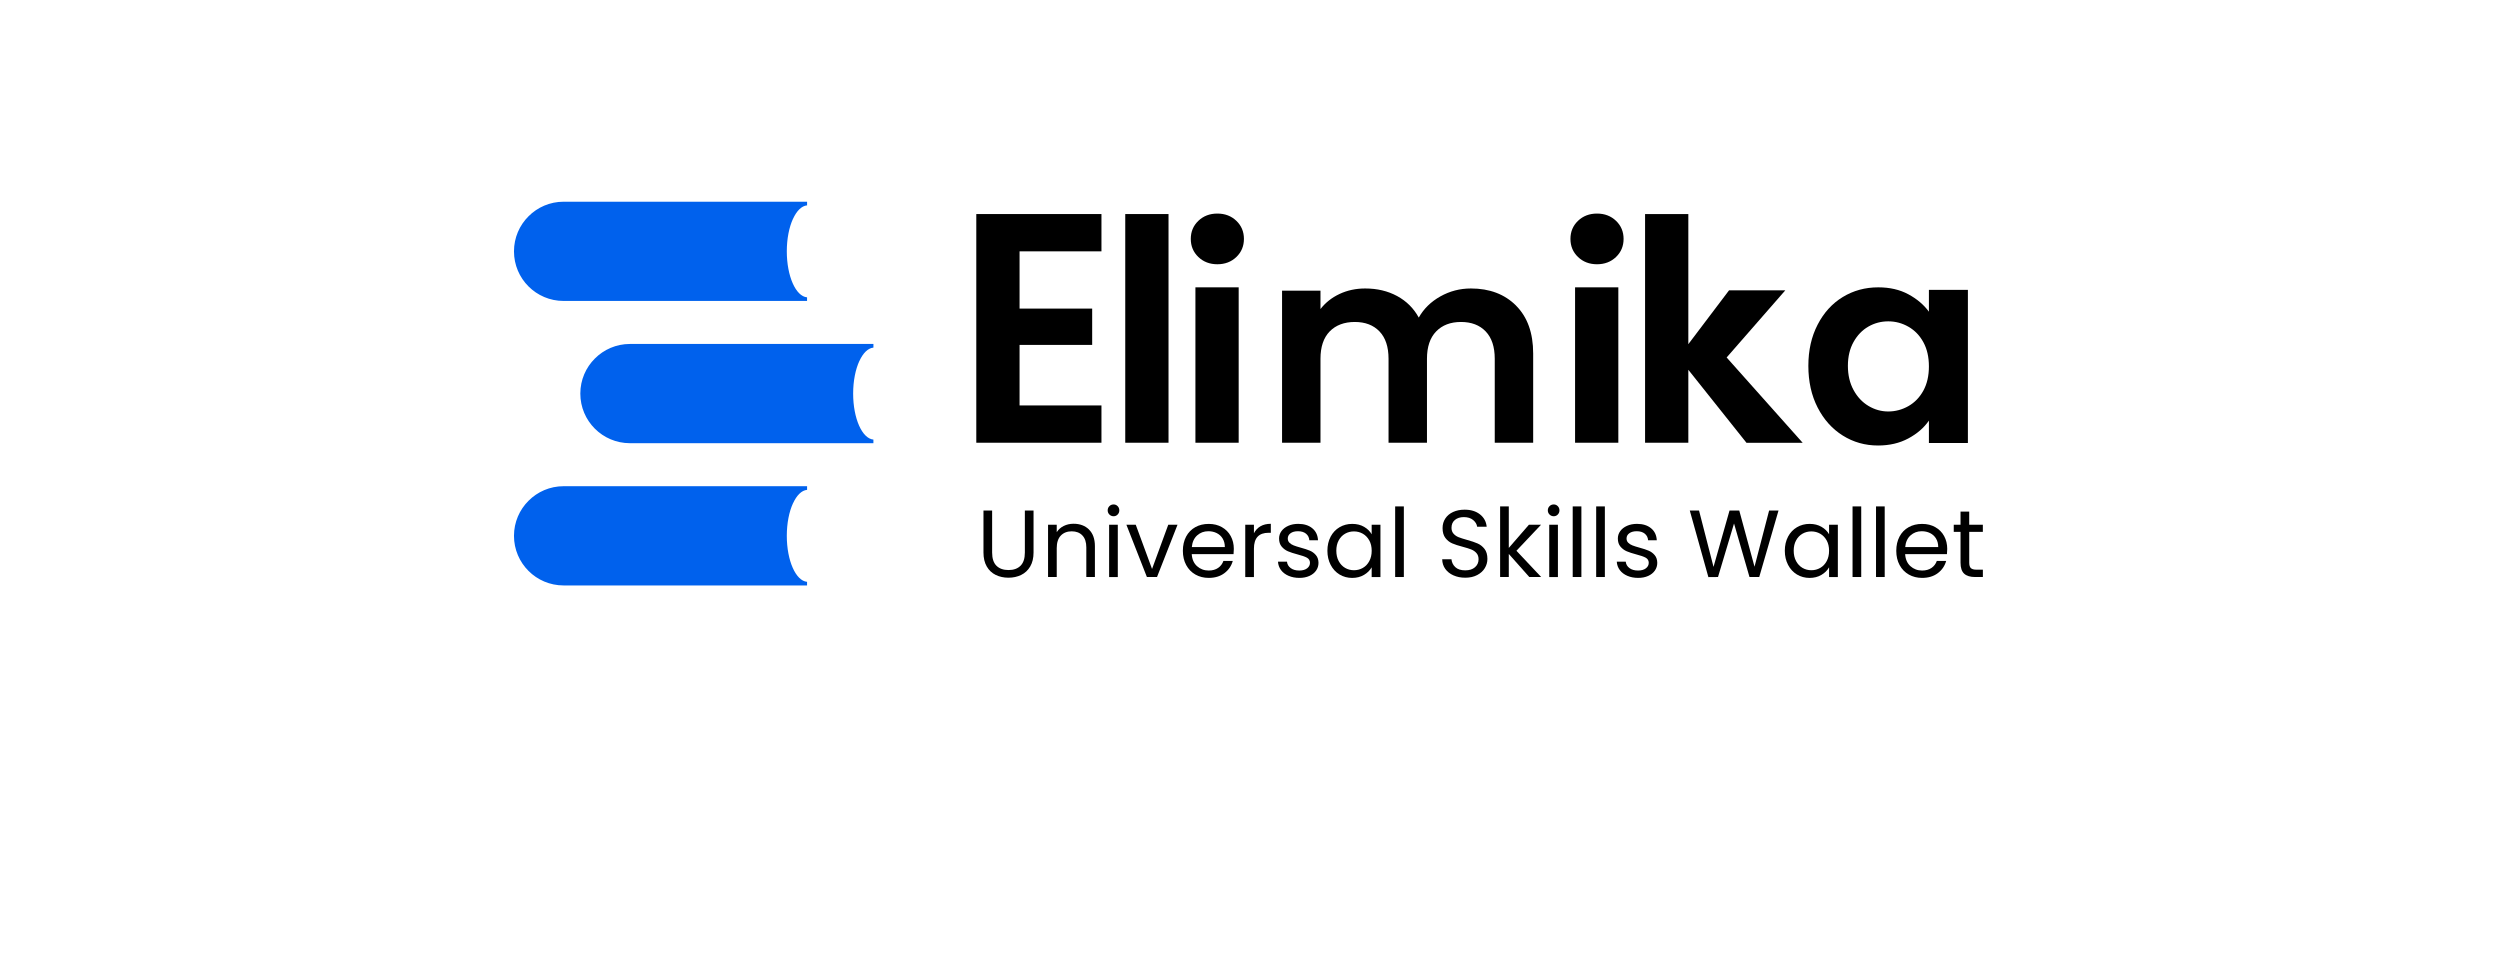
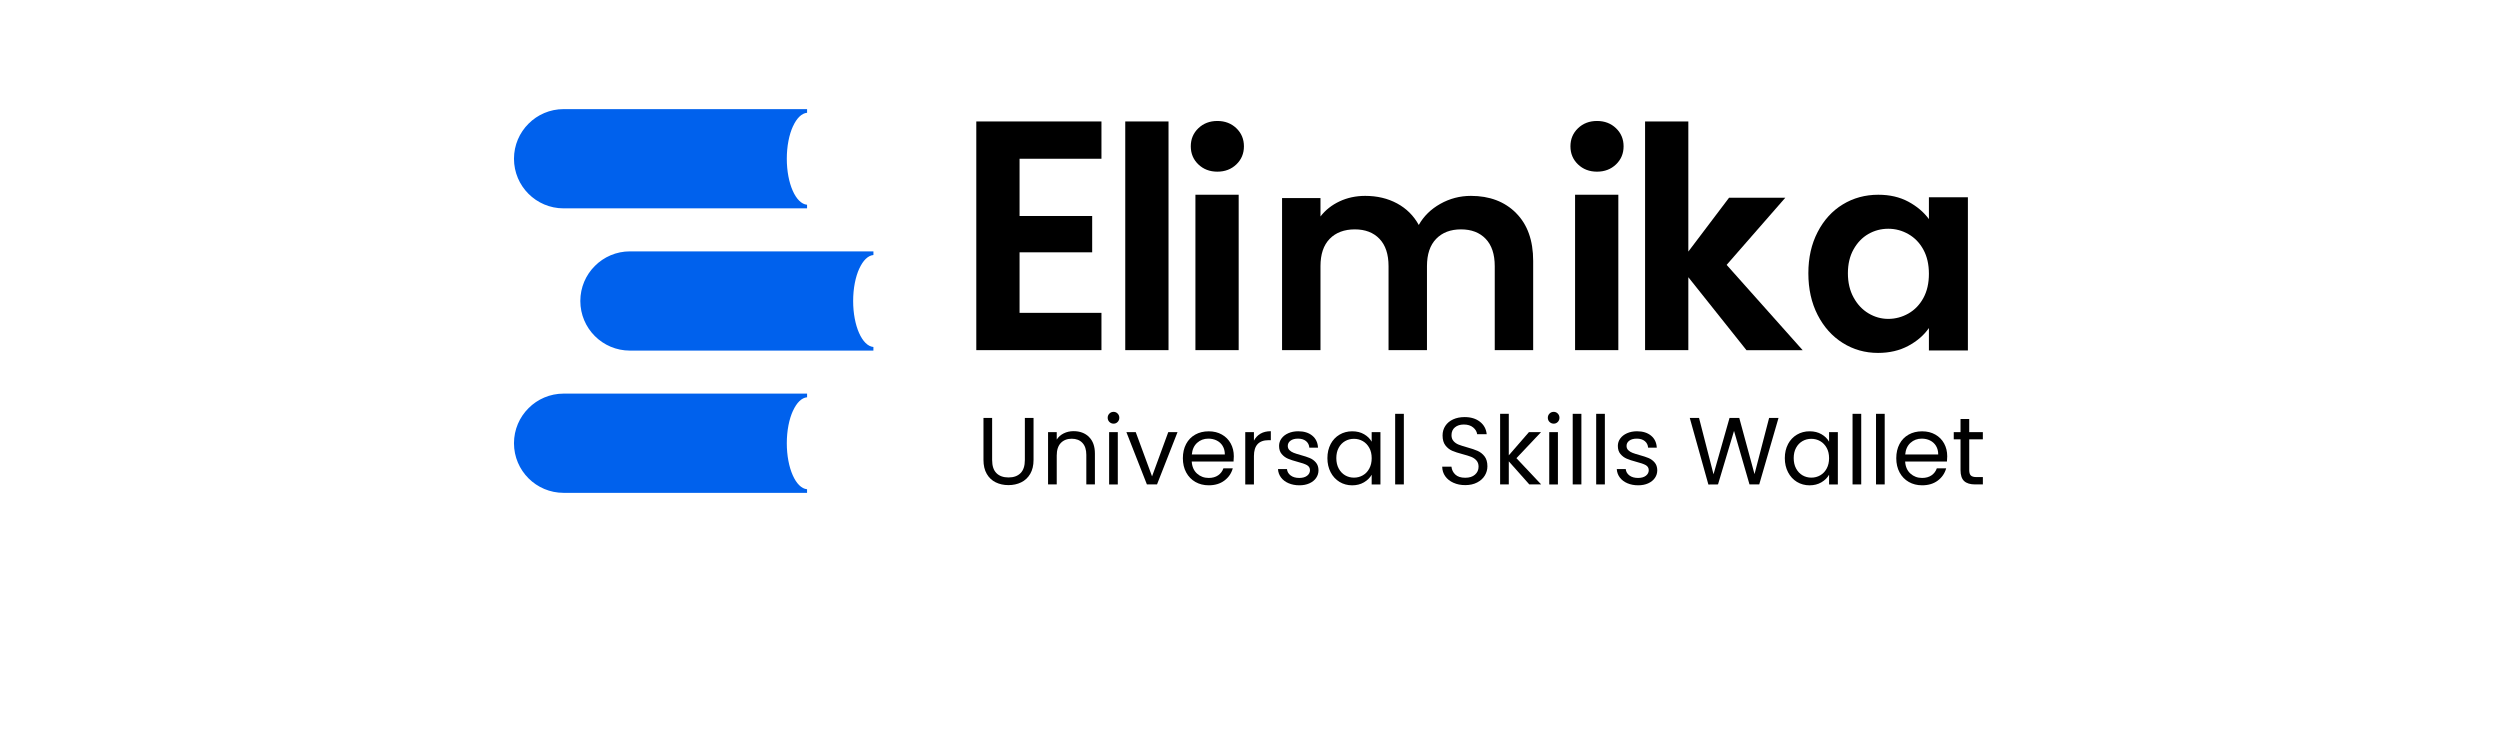
- <svg xmlns="http://www.w3.org/2000/svg" id="Layer_1" data-name="Layer 1" viewBox="0 360 1080 420">
+ <svg xmlns="http://www.w3.org/2000/svg" id="Layer_1" data-name="Layer 1" viewBox="0 400 1080 320">
  <defs>
    <style>
      .cls-1 {
        fill: #0061ed;
      }
    </style>
  </defs>
  <g>
    <path d="M440.45,468.58v24.73h31.37v15.69h-31.37v26.15h35.38v16.11h-54.07v-98.79h54.07v16.11h-35.38Z" />
    <path d="M504.8,452.47v98.79h-18.69v-98.79h18.69Z" />
    <path d="M654.92,492.02c4.94,4.94,7.41,11.84,7.41,20.7v38.55h-16.6v-36.29c0-5.14-1.3-9.07-3.91-11.8-2.61-2.73-6.17-4.09-10.67-4.09s-8.09,1.36-10.73,4.09c-2.65,2.73-3.97,6.66-3.97,11.8v36.29h-16.6v-36.29c0-5.14-1.3-9.07-3.91-11.8-2.61-2.73-6.17-4.09-10.67-4.09s-8.2,1.36-10.85,4.09c-2.65,2.73-3.97,6.66-3.97,11.8v36.29h-16.6v-65.71h16.6v7.95c2.14-2.77,4.88-4.94,8.24-6.52,3.36-1.58,7.06-2.37,11.09-2.37,5.14,0,9.73,1.09,13.76,3.26,4.03,2.18,7.16,5.28,9.37,9.31,2.13-3.8,5.24-6.84,9.31-9.13,4.07-2.29,8.48-3.44,13.22-3.44,8.06,0,14.57,2.47,19.51,7.41Z" />
    <path d="M517.69,471.02c-2.18-2.09-3.27-4.69-3.27-7.81s1.09-5.72,3.27-7.81c2.18-2.09,4.92-3.14,8.21-3.14s6.03,1.05,8.21,3.14c2.18,2.09,3.27,4.7,3.27,7.81s-1.09,5.72-3.27,7.81c-2.18,2.09-4.92,3.14-8.21,3.14s-6.03-1.05-8.21-3.14ZM535.11,484.13v67.13h-18.69v-67.13h18.69Z" />
    <path d="M681.7,471.02c-2.18-2.09-3.27-4.69-3.27-7.81s1.09-5.72,3.27-7.81c2.18-2.09,4.92-3.14,8.21-3.14s6.03,1.05,8.21,3.14c2.18,2.09,3.27,4.7,3.27,7.81s-1.09,5.72-3.27,7.81c-2.18,2.09-4.92,3.14-8.21,3.14s-6.03-1.05-8.21-3.14ZM699.12,484.13v67.13h-18.69v-67.13h18.69Z" />
    <path d="M754.46,551.26l-25.1-31.51v31.51h-18.69v-98.79h18.69v56.21l17.6-23.27h24.3l-25.35,29.02,32.84,36.85h-24.3Z" />
    <path d="M785.21,500.26c2.67-5.18,6.29-9.16,10.87-11.95,4.58-2.79,9.69-4.18,15.35-4.18,4.94,0,9.26,1,12.96,2.99,3.7,1.99,6.67,4.5,8.9,7.53v-9.44h16.84v66.18h-16.84v-9.68c-2.15,3.11-5.12,5.67-8.9,7.7-3.78,2.03-8.14,3.05-13.08,3.05-5.58,0-10.65-1.43-15.23-4.3-4.58-2.87-8.2-6.91-10.87-12.12-2.67-5.22-4-11.21-4-17.98s1.33-12.62,4-17.8ZM830.9,507.84c-1.59-2.91-3.74-5.14-6.45-6.69-2.71-1.55-5.61-2.33-8.72-2.33s-5.97.76-8.6,2.27c-2.63,1.51-4.76,3.72-6.39,6.63-1.63,2.91-2.45,6.35-2.45,10.33s.82,7.47,2.45,10.45c1.63,2.99,3.78,5.28,6.45,6.87,2.67,1.59,5.51,2.39,8.54,2.39s6.01-.78,8.72-2.33c2.71-1.55,4.86-3.78,6.45-6.69,1.59-2.91,2.39-6.39,2.39-10.45s-.8-7.54-2.39-10.45Z" />
  </g>
  <g>
    <path class="cls-1" d="M342.57,454.53c-1.65,3.59-2.67,8.55-2.67,14.05,0,10.71,3.88,19.45,8.75,19.87v1.56h-105.18c-11.84,0-21.43-9.59-21.43-21.43,0-5.92,2.4-11.28,6.29-15.15,3.86-3.88,9.23-6.29,15.15-6.29h105.18v1.58c-2.38.21-4.5,2.38-6.07,5.8Z" />
    <path class="cls-1" d="M371.23,515.98c-1.65,3.59-2.67,8.55-2.67,14.05,0,10.71,3.88,19.45,8.75,19.87v1.56h-105.18c-11.84,0-21.43-9.59-21.43-21.43,0-5.92,2.4-11.28,6.29-15.15,3.86-3.88,9.23-6.29,15.15-6.29h105.18v1.58c-2.38.21-4.5,2.38-6.07,5.8Z" />
    <path class="cls-1" d="M342.57,577.43c-1.65,3.59-2.67,8.55-2.67,14.05,0,10.71,3.88,19.45,8.75,19.87v1.56h-105.18c-11.84,0-21.43-9.59-21.43-21.43,0-5.92,2.4-11.28,6.29-15.15,3.86-3.88,9.23-6.29,15.15-6.29h105.18v1.58c-2.38.21-4.5,2.38-6.07,5.8Z" />
  </g>
  <g>
    <path d="M428.6,580.54v18.18c0,2.56.62,4.45,1.88,5.69,1.25,1.24,2.99,1.85,5.21,1.85s3.92-.62,5.17-1.85c1.25-1.24,1.88-3.13,1.88-5.69v-18.18h3.75v18.14c0,2.39-.48,4.4-1.44,6.04-.96,1.64-2.26,2.85-3.9,3.65-1.64.8-3.47,1.2-5.5,1.2s-3.87-.4-5.5-1.2c-1.63-.8-2.93-2.01-3.87-3.65-.95-1.63-1.42-3.65-1.42-6.04v-18.14h3.75Z" />
    <path d="M470.44,588.77c1.7,1.66,2.56,4.06,2.56,7.19v13.31h-3.71v-12.78c0-2.25-.56-3.98-1.69-5.17-1.13-1.2-2.67-1.79-4.62-1.79s-3.55.62-4.72,1.85-1.75,3.04-1.75,5.4v12.49h-3.75v-22.59h3.75v3.21c.74-1.15,1.75-2.05,3.03-2.68,1.28-.63,2.69-.95,4.23-.95,2.75,0,4.97.83,6.68,2.49Z" />
    <path d="M479.26,582.28c-.49-.49-.74-1.1-.74-1.81s.25-1.32.74-1.81c.49-.5,1.1-.74,1.81-.74s1.27.25,1.75.74c.48.49.72,1.1.72,1.81s-.24,1.32-.72,1.81c-.48.5-1.06.74-1.75.74s-1.32-.25-1.81-.74ZM482.89,586.69v22.59h-3.75v-22.59h3.75Z" />
    <path d="M497.68,605.81l7.01-19.13h4l-8.86,22.59h-4.37l-8.86-22.59h4.04l7.05,19.13Z" />
    <path d="M532.88,599.38h-18.05c.14,2.23.9,3.96,2.29,5.21,1.39,1.25,3.07,1.88,5.05,1.88,1.62,0,2.97-.38,4.06-1.13,1.09-.75,1.85-1.76,2.29-3.03h4.04c-.6,2.17-1.81,3.94-3.63,5.3-1.81,1.36-4.07,2.04-6.76,2.04-2.14,0-4.06-.48-5.75-1.44s-3.02-2.33-3.98-4.1-1.44-3.83-1.44-6.16.47-4.38,1.4-6.14c.93-1.76,2.25-3.11,3.94-4.06,1.69-.95,3.63-1.42,5.83-1.42s4.04.47,5.69,1.4c1.65.93,2.92,2.22,3.81,3.85.89,1.63,1.34,3.48,1.34,5.54,0,.71-.04,1.47-.12,2.27ZM528.19,592.64c-.63-1.03-1.49-1.81-2.58-2.35-1.09-.54-2.29-.8-3.61-.8-1.9,0-3.51.61-4.84,1.81-1.33,1.21-2.1,2.88-2.29,5.03h14.26c0-1.43-.32-2.66-.95-3.69Z" />
    <path d="M544.53,587.35c1.22-.71,2.71-1.07,4.47-1.07v3.88h-.99c-4.2,0-6.31,2.28-6.31,6.84v12.28h-3.75v-22.59h3.75v3.67c.66-1.29,1.6-2.29,2.82-3.01Z" />
    <path d="M556.67,608.76c-1.37-.59-2.46-1.41-3.26-2.47-.8-1.06-1.24-2.27-1.32-3.65h3.88c.11,1.13.64,2.05,1.59,2.76.95.72,2.19,1.07,3.73,1.07,1.43,0,2.56-.32,3.38-.95.82-.63,1.24-1.43,1.24-2.39s-.44-1.72-1.32-2.21c-.88-.48-2.24-.95-4.08-1.42-1.68-.44-3.04-.89-4.1-1.34-1.06-.45-1.96-1.13-2.72-2.02-.76-.89-1.13-2.07-1.13-3.52,0-1.15.34-2.21,1.03-3.17.69-.96,1.66-1.72,2.93-2.29s2.71-.85,4.33-.85c2.5,0,4.52.63,6.06,1.9,1.54,1.26,2.36,3,2.47,5.19h-3.75c-.08-1.18-.56-2.13-1.42-2.84s-2.03-1.07-3.48-1.07c-1.35,0-2.42.29-3.21.87s-1.2,1.33-1.2,2.27c0,.74.24,1.35.72,1.83.48.48,1.08.87,1.81,1.15.73.29,1.74.61,3.03.97,1.62.44,2.94.87,3.96,1.3s1.89,1.06,2.62,1.92c.73.85,1.11,1.96,1.13,3.34,0,1.24-.34,2.35-1.03,3.34-.69.99-1.66,1.77-2.91,2.33-1.25.56-2.69.84-4.31.84-1.73,0-3.28-.3-4.66-.89Z" />
    <path d="M574.84,591.82c.93-1.74,2.22-3.1,3.85-4.06,1.63-.96,3.46-1.44,5.46-1.44s3.7.43,5.15,1.28c1.46.85,2.54,1.92,3.26,3.21v-4.12h3.79v22.59h-3.79v-4.2c-.74,1.32-1.85,2.41-3.32,3.28-1.47.87-3.18,1.3-5.13,1.3s-3.82-.5-5.44-1.48c-1.62-.99-2.9-2.38-3.83-4.16-.93-1.79-1.4-3.82-1.4-6.1s.47-4.33,1.4-6.08ZM591.54,593.49c-.69-1.26-1.61-2.23-2.78-2.91-1.17-.67-2.45-1.01-3.85-1.01s-2.68.33-3.83.99c-1.15.66-2.08,1.62-2.76,2.88-.69,1.26-1.03,2.75-1.03,4.45s.34,3.24,1.03,4.51c.69,1.28,1.61,2.25,2.76,2.93,1.15.67,2.43,1.01,3.83,1.01s2.69-.34,3.85-1.01c1.17-.67,2.1-1.65,2.78-2.93.69-1.28,1.03-2.77,1.03-4.47s-.34-3.19-1.03-4.45Z" />
    <path d="M606.46,578.77v30.5h-3.75v-30.5h3.75Z" />
    <path d="M627.87,608.55c-1.5-.67-2.67-1.61-3.52-2.8s-1.29-2.58-1.32-4.14h4c.14,1.35.69,2.48,1.67,3.4s2.4,1.38,4.27,1.38,3.19-.45,4.22-1.34,1.55-2.04,1.55-3.44c0-1.1-.3-1.99-.91-2.68-.6-.69-1.36-1.21-2.27-1.57-.91-.36-2.13-.74-3.67-1.15-1.9-.49-3.41-.99-4.55-1.48-1.14-.5-2.12-1.27-2.93-2.33-.81-1.06-1.22-2.48-1.22-4.27,0-1.57.4-2.95,1.2-4.16s1.92-2.14,3.36-2.8c1.44-.66,3.1-.99,4.97-.99,2.69,0,4.9.67,6.62,2.02,1.72,1.35,2.69,3.13,2.91,5.36h-4.12c-.14-1.1-.72-2.07-1.73-2.91-1.02-.84-2.36-1.26-4.04-1.26-1.57,0-2.84.41-3.83,1.22s-1.48,1.94-1.48,3.4c0,1.04.29,1.9.89,2.56.59.66,1.32,1.16,2.18,1.5.87.34,2.08.74,3.65,1.17,1.9.52,3.42,1.04,4.58,1.55,1.15.51,2.14,1.29,2.97,2.35.82,1.06,1.24,2.49,1.24,4.31,0,1.4-.37,2.72-1.11,3.96-.74,1.24-1.84,2.24-3.3,3.01-1.46.77-3.17,1.15-5.15,1.15s-3.59-.34-5.09-1.01Z" />
    <path d="M660.66,609.27l-8.86-9.97v9.97h-3.75v-30.5h3.75v17.93l8.7-10.02h5.23l-10.63,11.25,10.67,11.33h-5.11Z" />
    <path d="M669.4,582.28c-.5-.49-.74-1.1-.74-1.81s.25-1.32.74-1.81c.49-.5,1.1-.74,1.81-.74s1.27.25,1.75.74c.48.49.72,1.1.72,1.81s-.24,1.32-.72,1.81c-.48.5-1.07.74-1.75.74s-1.32-.25-1.81-.74ZM673.02,586.69v22.59h-3.75v-22.59h3.75Z" />
    <path d="M683.16,578.77v30.5h-3.75v-30.5h3.75Z" />
    <path d="M693.3,578.77v30.5h-3.75v-30.5h3.75Z" />
    <path d="M703.03,608.76c-1.38-.59-2.46-1.41-3.26-2.47-.8-1.06-1.24-2.27-1.32-3.65h3.87c.11,1.13.64,2.05,1.59,2.76.95.72,2.19,1.07,3.73,1.07,1.43,0,2.56-.32,3.38-.95.82-.63,1.24-1.43,1.24-2.39s-.44-1.72-1.32-2.21c-.88-.48-2.24-.95-4.08-1.42-1.68-.44-3.04-.89-4.1-1.34s-1.96-1.13-2.72-2.02c-.76-.89-1.13-2.07-1.13-3.52,0-1.15.34-2.21,1.03-3.17.69-.96,1.66-1.72,2.93-2.29,1.26-.56,2.71-.85,4.33-.85,2.5,0,4.52.63,6.06,1.9,1.54,1.26,2.36,3,2.47,5.19h-3.75c-.08-1.18-.56-2.13-1.42-2.84-.87-.71-2.03-1.07-3.48-1.07-1.35,0-2.42.29-3.21.87-.8.58-1.2,1.33-1.2,2.27,0,.74.24,1.35.72,1.83.48.48,1.09.87,1.81,1.15.73.29,1.74.61,3.03.97,1.62.44,2.94.87,3.96,1.3,1.02.43,1.89,1.06,2.62,1.92.73.85,1.11,1.96,1.13,3.34,0,1.24-.34,2.35-1.03,3.34s-1.66,1.77-2.91,2.33c-1.25.56-2.69.84-4.31.84-1.73,0-3.28-.3-4.66-.89Z" />
    <path d="M768.32,580.54l-8.33,28.73h-4.21l-6.68-23.12-6.92,23.12-4.16.04-8.04-28.77h4l6.26,24.36,6.92-24.36h4.2l6.59,24.28,6.31-24.28h4.04Z" />
    <path d="M772.44,591.82c.93-1.74,2.22-3.1,3.85-4.06,1.63-.96,3.46-1.44,5.46-1.44s3.7.43,5.15,1.28c1.46.85,2.54,1.92,3.26,3.21v-4.12h3.79v22.59h-3.79v-4.2c-.74,1.32-1.85,2.41-3.32,3.28-1.47.87-3.18,1.3-5.13,1.3s-3.82-.5-5.44-1.48c-1.62-.99-2.9-2.38-3.83-4.16-.93-1.79-1.4-3.82-1.4-6.1s.47-4.33,1.4-6.08ZM789.13,593.49c-.69-1.26-1.61-2.23-2.78-2.91-1.17-.67-2.45-1.01-3.85-1.01s-2.68.33-3.83.99c-1.15.66-2.08,1.62-2.76,2.88-.69,1.26-1.03,2.75-1.03,4.45s.34,3.24,1.03,4.51c.69,1.28,1.61,2.25,2.76,2.93,1.15.67,2.43,1.01,3.83,1.01s2.69-.34,3.85-1.01c1.17-.67,2.1-1.65,2.78-2.93.69-1.28,1.03-2.77,1.03-4.47s-.34-3.19-1.03-4.45Z" />
    <path d="M804.05,578.77v30.5h-3.75v-30.5h3.75Z" />
    <path d="M814.19,578.77v30.5h-3.75v-30.5h3.75Z" />
    <path d="M841.07,599.38h-18.05c.14,2.23.9,3.96,2.29,5.21,1.39,1.25,3.07,1.88,5.05,1.88,1.62,0,2.97-.38,4.06-1.13,1.08-.75,1.85-1.76,2.29-3.03h4.04c-.61,2.17-1.81,3.94-3.63,5.3-1.81,1.36-4.07,2.04-6.76,2.04-2.14,0-4.06-.48-5.75-1.44-1.69-.96-3.02-2.33-3.98-4.1s-1.44-3.83-1.44-6.16.47-4.38,1.4-6.14c.93-1.76,2.25-3.11,3.94-4.06,1.69-.95,3.63-1.42,5.83-1.42s4.04.47,5.69,1.4c1.65.93,2.92,2.22,3.81,3.85s1.34,3.48,1.34,5.54c0,.71-.04,1.47-.12,2.27ZM836.37,592.64c-.63-1.03-1.49-1.81-2.58-2.35-1.09-.54-2.29-.8-3.61-.8-1.9,0-3.51.61-4.84,1.81s-2.1,2.88-2.29,5.03h14.26c0-1.43-.32-2.66-.95-3.69Z" />
    <path d="M850.71,589.78v13.31c0,1.1.23,1.88.7,2.33.47.45,1.28.68,2.43.68h2.76v3.17h-3.38c-2.09,0-3.65-.48-4.7-1.44-1.04-.96-1.57-2.54-1.57-4.74v-13.31h-2.93v-3.09h2.93v-5.69h3.75v5.69h5.89v3.09h-5.89Z" />
  </g>
</svg>
